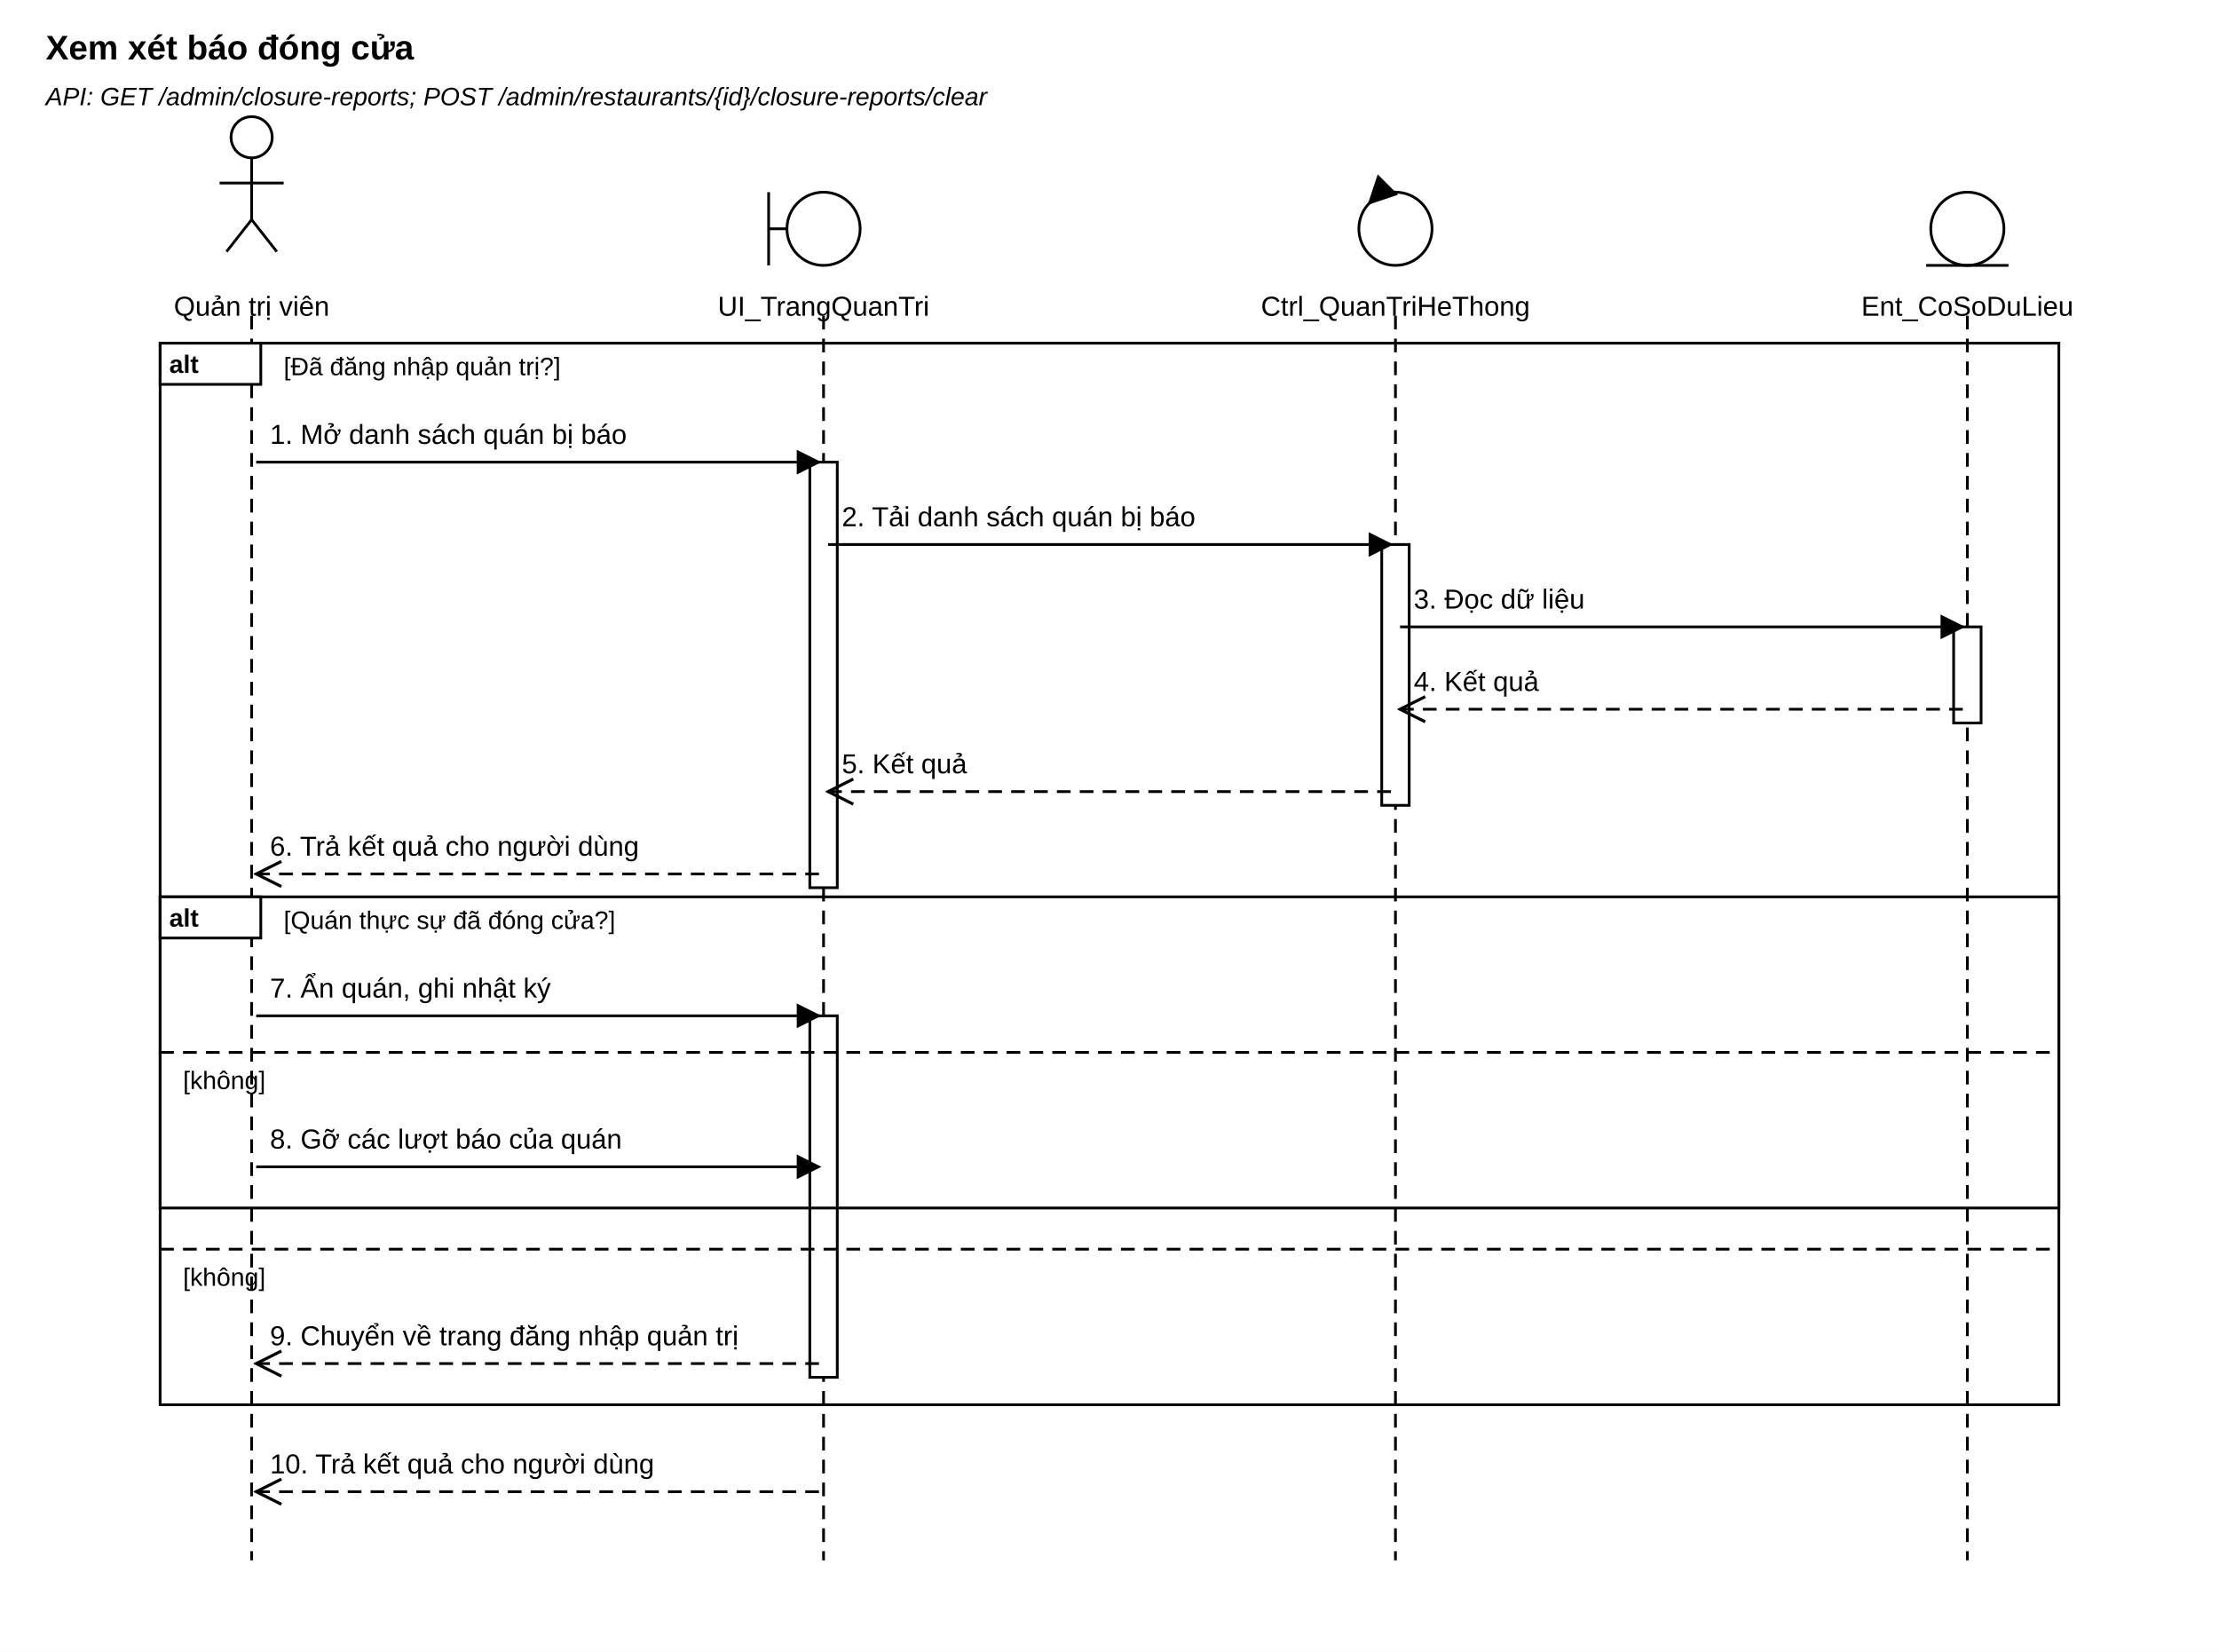
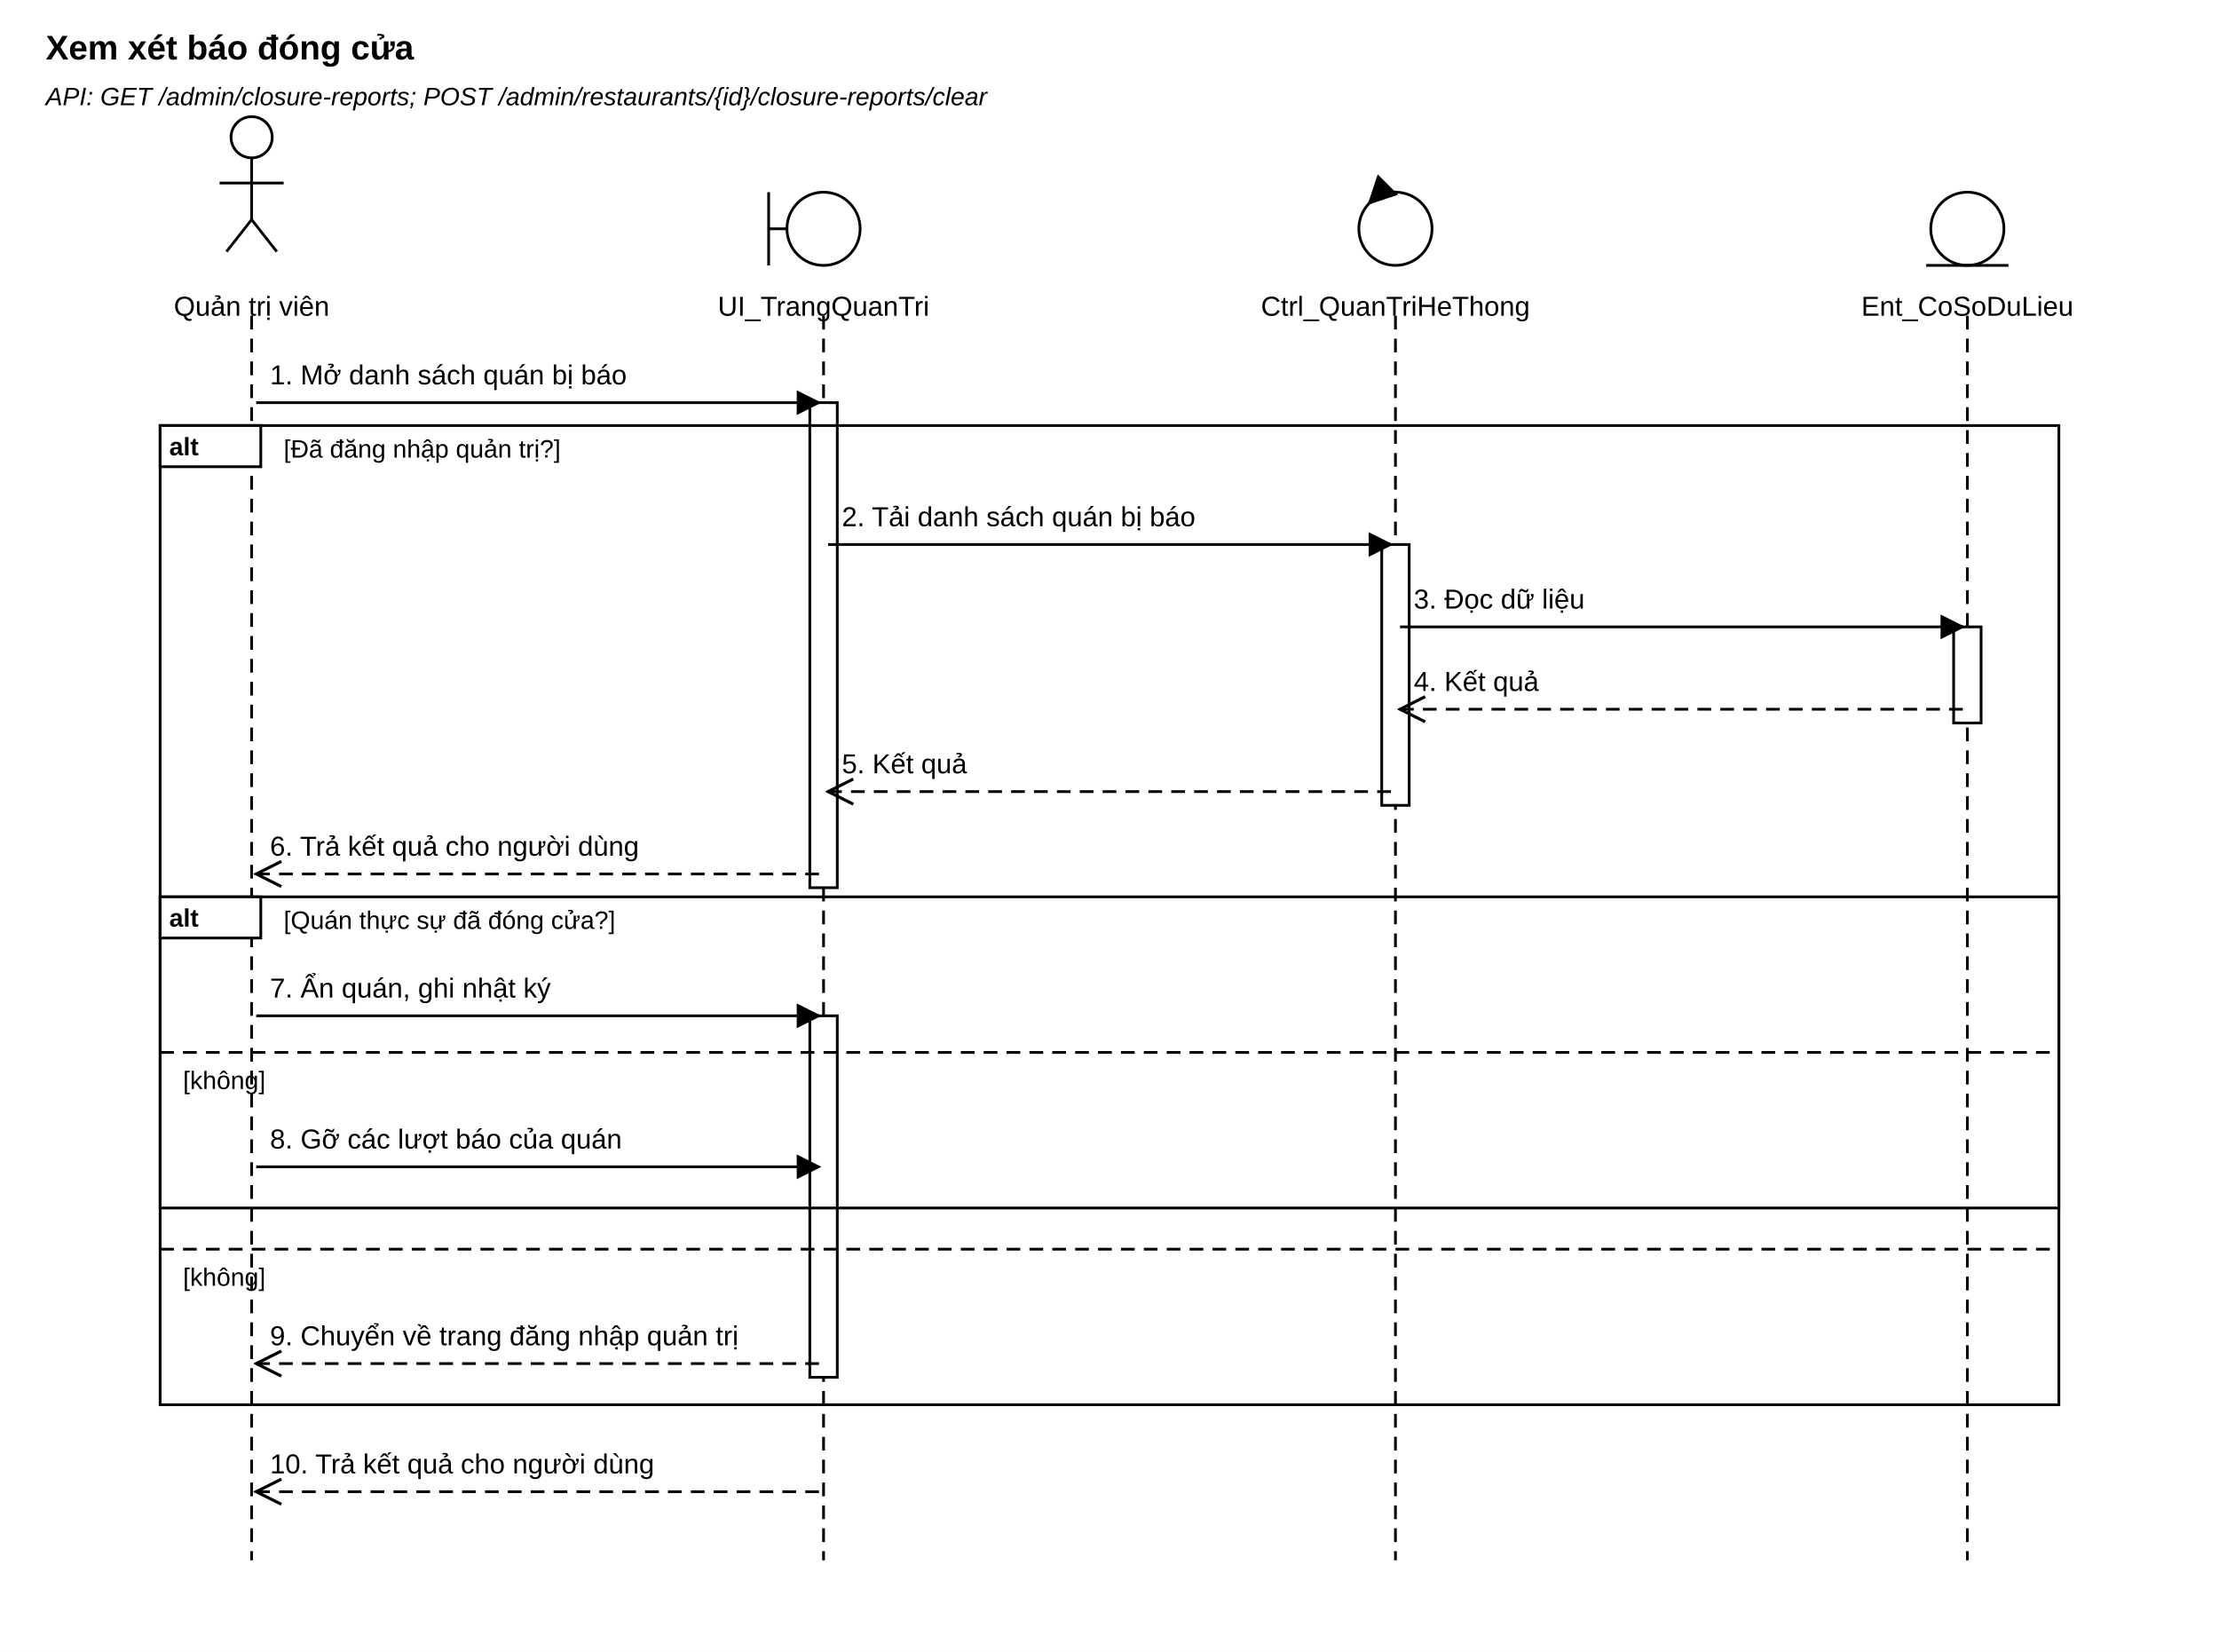
<svg xmlns="http://www.w3.org/2000/svg" width="970" height="722" viewBox="0 0 970 722">
  <defs>
    <marker id="dac" viewBox="0 0 10 10" refX="9" refY="5" markerWidth="9" markerHeight="9" orient="auto">
      <path d="M0,0 L10,5 L0,10 z" fill="#000" />
    </marker>
    <marker id="ho" viewBox="0 0 12 12" refX="11" refY="6" markerWidth="11" markerHeight="11" orient="auto">
      <path d="M1,1 L11,6 L1,11" fill="none" stroke="#000" stroke-width="1.2" />
    </marker>
  </defs>
  <rect width="100%" height="100%" fill="#fff" />
  <text x="20" y="26" font-family="Arial, Helvetica, sans-serif" font-size="15" text-anchor="start" font-weight="bold" fill="#000">Xem xét báo đóng cửa</text>
  <text x="20" y="46" font-family="Arial, Helvetica, sans-serif" font-size="11" text-anchor="start" font-weight="normal" fill="#000" font-style="italic">API: GET /admin/closure-reports; POST /admin/restaurants/{id}/closure-reports/clear</text>
  <circle cx="110" cy="60" r="9" fill="#fff" stroke="#000" stroke-width="1.2" />
  <line x1="110" y1="69" x2="110" y2="96" stroke="#000" stroke-width="1.2" />
  <line x1="96" y1="80" x2="124" y2="80" stroke="#000" stroke-width="1.2" />
  <line x1="110" y1="96" x2="99" y2="110" stroke="#000" stroke-width="1.2" />
  <line x1="110" y1="96" x2="121" y2="110" stroke="#000" stroke-width="1.2" />
  <text x="110" y="138" font-family="Arial, Helvetica, sans-serif" font-size="12" text-anchor="middle" font-weight="normal" fill="#000">Quản trị viên</text>
  <line x1="336" y1="84" x2="336" y2="116" stroke="#000" stroke-width="1.2" />
  <line x1="336" y1="100" x2="344" y2="100" stroke="#000" stroke-width="1.2" />
  <circle cx="360" cy="100" r="16" fill="#fff" stroke="#000" stroke-width="1.2" />
  <text x="360" y="138" font-family="Arial, Helvetica, sans-serif" font-size="12" text-anchor="middle" font-weight="normal" fill="#000">UI_TrangQuanTri</text>
  <circle cx="610" cy="100" r="16" fill="#fff" stroke="#000" stroke-width="1.2" />
  <path d="M 610 84 A 16 16 0 0 0 598.69 88.69" fill="none" stroke="#000" stroke-width="1.4" marker-end="url(#dac)" />
  <text x="610" y="138" font-family="Arial, Helvetica, sans-serif" font-size="12" text-anchor="middle" font-weight="normal" fill="#000">Ctrl_QuanTriHeThong</text>
  <circle cx="860" cy="100" r="16" fill="#fff" stroke="#000" stroke-width="1.2" />
  <line x1="842" y1="116" x2="878" y2="116" stroke="#000" stroke-width="1.2" />
  <text x="860" y="138" font-family="Arial, Helvetica, sans-serif" font-size="12" text-anchor="middle" font-weight="normal" fill="#000">Ent_CoSoDuLieu</text>
  <line x1="110" y1="138" x2="110" y2="682" stroke="#000" stroke-width="1.2" stroke-dasharray="6 4" />
  <line x1="360" y1="138" x2="360" y2="682" stroke="#000" stroke-width="1.2" stroke-dasharray="6 4" />
  <line x1="610" y1="138" x2="610" y2="682" stroke="#000" stroke-width="1.2" stroke-dasharray="6 4" />
  <line x1="860" y1="138" x2="860" y2="682" stroke="#000" stroke-width="1.2" stroke-dasharray="6 4" />
  <rect x="854" y="274" width="12" height="42" rx="0" fill="#fff" stroke="#000" stroke-width="1.2" />
  <rect x="604" y="238" width="12" height="114" rx="0" fill="#fff" stroke="#000" stroke-width="1.2" />
-   <rect x="354" y="202" width="12" height="186" rx="0" fill="#fff" stroke="#000" stroke-width="1.2" />
+   <rect x="354" y="176" width="12" height="212" rx="0" fill="#fff" stroke="#000" stroke-width="1.2" />
  <rect x="354" y="444" width="12" height="158" rx="0" fill="#fff" stroke="#000" stroke-width="1.2" />
-   <line x1="112" y1="202" x2="358" y2="202" stroke="#000" stroke-width="1.2" marker-end="url(#dac)" />
-   <text x="118" y="194" font-family="Arial, Helvetica, sans-serif" font-size="12" text-anchor="start" font-weight="normal" fill="#000">1. Mở danh sách quán bị báo</text>
+   <line x1="112" y1="176" x2="358" y2="176" stroke="#000" stroke-width="1.2" marker-end="url(#dac)" />
+   <text x="118" y="168" font-family="Arial, Helvetica, sans-serif" font-size="12" text-anchor="start" font-weight="normal" fill="#000">1. Mở danh sách quán bị báo</text>
  <line x1="362" y1="238" x2="608" y2="238" stroke="#000" stroke-width="1.2" marker-end="url(#dac)" />
  <text x="368" y="230" font-family="Arial, Helvetica, sans-serif" font-size="12" text-anchor="start" font-weight="normal" fill="#000">2. Tải danh sách quán bị báo</text>
  <line x1="612" y1="274" x2="858" y2="274" stroke="#000" stroke-width="1.2" marker-end="url(#dac)" />
  <text x="618" y="266" font-family="Arial, Helvetica, sans-serif" font-size="12" text-anchor="start" font-weight="normal" fill="#000">3. Đọc dữ liệu</text>
  <line x1="858" y1="310" x2="612" y2="310" stroke="#000" stroke-width="1.2" stroke-dasharray="6 4" marker-end="url(#ho)" />
  <text x="618" y="302" font-family="Arial, Helvetica, sans-serif" font-size="12" text-anchor="start" font-weight="normal" fill="#000">4. Kết quả</text>
  <line x1="608" y1="346" x2="362" y2="346" stroke="#000" stroke-width="1.2" stroke-dasharray="6 4" marker-end="url(#ho)" />
  <text x="368" y="338" font-family="Arial, Helvetica, sans-serif" font-size="12" text-anchor="start" font-weight="normal" fill="#000">5. Kết quả</text>
  <line x1="358" y1="382" x2="112" y2="382" stroke="#000" stroke-width="1.2" stroke-dasharray="6 4" marker-end="url(#ho)" />
  <text x="118" y="374" font-family="Arial, Helvetica, sans-serif" font-size="12" text-anchor="start" font-weight="normal" fill="#000">6. Trả kết quả cho người dùng</text>
  <line x1="112" y1="444" x2="358" y2="444" stroke="#000" stroke-width="1.2" marker-end="url(#dac)" />
  <text x="118" y="436" font-family="Arial, Helvetica, sans-serif" font-size="12" text-anchor="start" font-weight="normal" fill="#000">7. Ẩn quán, ghi nhật ký</text>
  <line x1="70" y1="460" x2="900" y2="460" stroke="#000" stroke-width="1.2" stroke-dasharray="6 4" />
  <text x="80" y="476" font-family="Arial, Helvetica, sans-serif" font-size="11" text-anchor="start" font-weight="normal" fill="#000">[không]</text>
  <line x1="112" y1="510" x2="358" y2="510" stroke="#000" stroke-width="1.2" marker-end="url(#dac)" />
  <text x="118" y="502" font-family="Arial, Helvetica, sans-serif" font-size="12" text-anchor="start" font-weight="normal" fill="#000">8. Gỡ các lượt báo của quán</text>
  <rect x="70" y="392" width="830" height="136" rx="0" fill="none" stroke="#000" stroke-width="1.2" />
  <rect x="70" y="392" width="44" height="18" fill="#fff" stroke="#000" stroke-width="1.2" />
  <text x="74" y="405" font-family="Arial, Helvetica, sans-serif" font-size="11" text-anchor="start" font-weight="bold" fill="#000">alt</text>
  <text x="124" y="406" font-family="Arial, Helvetica, sans-serif" font-size="11" text-anchor="start" font-weight="normal" fill="#000">[Quán thực sự đã đóng cửa?]</text>
  <line x1="70" y1="546" x2="900" y2="546" stroke="#000" stroke-width="1.2" stroke-dasharray="6 4" />
  <text x="80" y="562" font-family="Arial, Helvetica, sans-serif" font-size="11" text-anchor="start" font-weight="normal" fill="#000">[không]</text>
  <line x1="358" y1="596" x2="112" y2="596" stroke="#000" stroke-width="1.2" stroke-dasharray="6 4" marker-end="url(#ho)" />
  <text x="118" y="588" font-family="Arial, Helvetica, sans-serif" font-size="12" text-anchor="start" font-weight="normal" fill="#000">9. Chuyển về trang đăng nhập quản trị</text>
-   <rect x="70" y="150" width="830" height="464" rx="0" fill="none" stroke="#000" stroke-width="1.2" />
-   <rect x="70" y="150" width="44" height="18" fill="#fff" stroke="#000" stroke-width="1.2" />
-   <text x="74" y="163" font-family="Arial, Helvetica, sans-serif" font-size="11" text-anchor="start" font-weight="bold" fill="#000">alt</text>
-   <text x="124" y="164" font-family="Arial, Helvetica, sans-serif" font-size="11" text-anchor="start" font-weight="normal" fill="#000">[Đã đăng nhập quản trị?]</text>
+   <rect x="70" y="186" width="830" height="428" rx="0" fill="none" stroke="#000" stroke-width="1.2" />
+   <rect x="70" y="186" width="44" height="18" fill="#fff" stroke="#000" stroke-width="1.2" />
+   <text x="74" y="199" font-family="Arial, Helvetica, sans-serif" font-size="11" text-anchor="start" font-weight="bold" fill="#000">alt</text>
+   <text x="124" y="200" font-family="Arial, Helvetica, sans-serif" font-size="11" text-anchor="start" font-weight="normal" fill="#000">[Đã đăng nhập quản trị?]</text>
  <line x1="358" y1="652" x2="112" y2="652" stroke="#000" stroke-width="1.2" stroke-dasharray="6 4" marker-end="url(#ho)" />
  <text x="118" y="644" font-family="Arial, Helvetica, sans-serif" font-size="12" text-anchor="start" font-weight="normal" fill="#000">10. Trả kết quả cho người dùng</text>
</svg>
